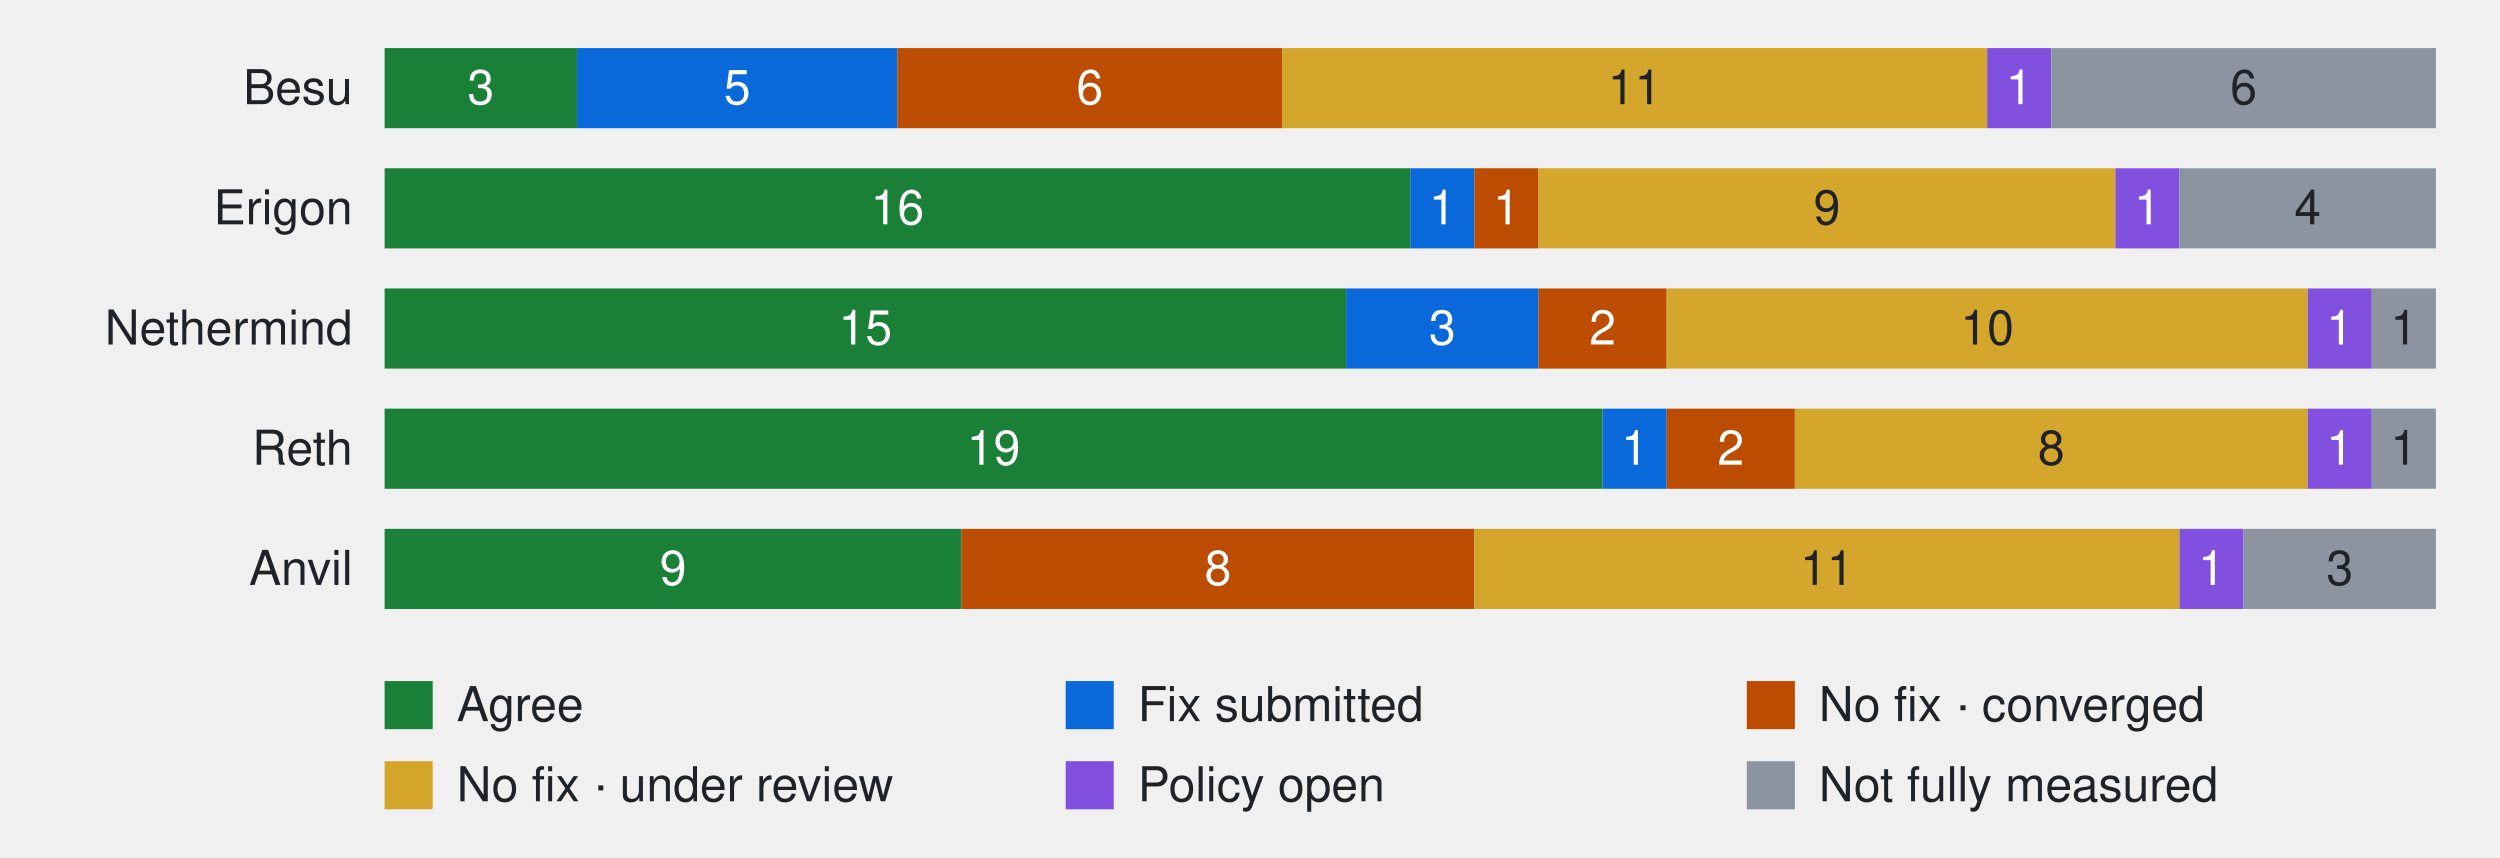
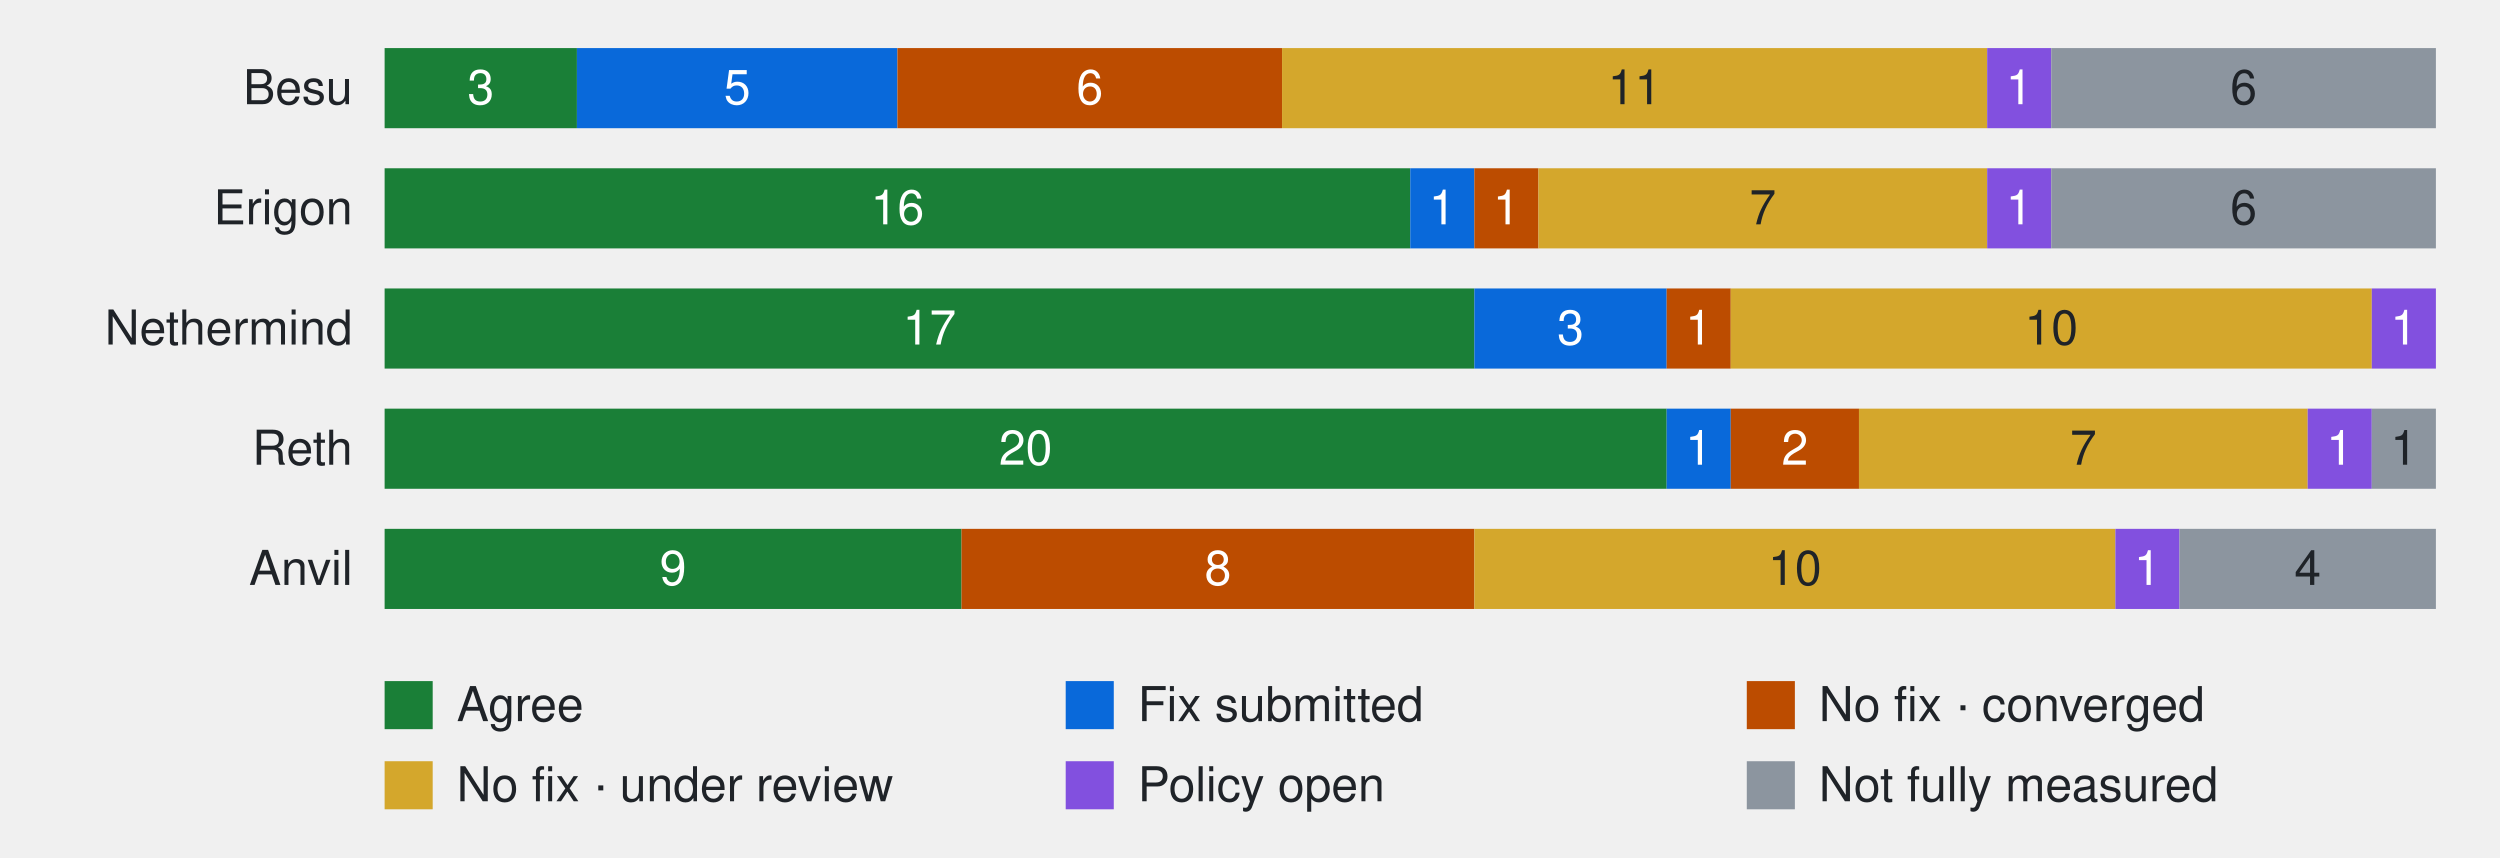
<svg xmlns="http://www.w3.org/2000/svg" width="624" height="214" viewBox="0 0 624 214" role="img" aria-labelledby="title">
  <style>text{font-family:-apple-system,BlinkMacSystemFont,"Segoe UI",Helvetica,Arial,sans-serif;font-size:12px}.label{fill:#1f2328}@media (prefers-color-scheme:dark){.label{fill:#e6edf3}}</style>
  <text class="label" x="88" y="26" text-anchor="end">Besu</text>
  <rect x="96" y="12" width="48" height="20" fill="#1a7f37" />
  <text x="120" y="26" text-anchor="middle" fill="#ffffff">3</text>
  <rect x="144" y="12" width="80" height="20" fill="#0969da" />
  <text x="184" y="26" text-anchor="middle" fill="#ffffff">5</text>
  <rect x="224" y="12" width="96" height="20" fill="#bc4c00" />
  <text x="272" y="26" text-anchor="middle" fill="#ffffff">6</text>
  <rect x="320" y="12" width="176" height="20" fill="#d4a72c" />
  <text x="408" y="26" text-anchor="middle" fill="#1f2328">11</text>
  <rect x="496" y="12" width="16" height="20" fill="#8250df" />
  <text x="504" y="26" text-anchor="middle" fill="#ffffff">1</text>
  <rect x="512" y="12" width="96" height="20" fill="#8c959f" />
  <text x="560" y="26" text-anchor="middle" fill="#1f2328">6</text>
  <text class="label" x="88" y="56" text-anchor="end">Erigon</text>
  <rect x="96" y="42" width="256" height="20" fill="#1a7f37" />
  <text x="224" y="56" text-anchor="middle" fill="#ffffff">16</text>
  <rect x="352" y="42" width="16" height="20" fill="#0969da" />
  <text x="360" y="56" text-anchor="middle" fill="#ffffff">1</text>
  <rect x="368" y="42" width="16" height="20" fill="#bc4c00" />
  <text x="376" y="56" text-anchor="middle" fill="#ffffff">1</text>
-   <rect x="384" y="42" width="144" height="20" fill="#d4a72c" />
-   <text x="456" y="56" text-anchor="middle" fill="#1f2328">9</text>
-   <rect x="528" y="42" width="16" height="20" fill="#8250df" />
-   <text x="536" y="56" text-anchor="middle" fill="#ffffff">1</text>
-   <rect x="544" y="42" width="64" height="20" fill="#8c959f" />
-   <text x="576" y="56" text-anchor="middle" fill="#1f2328">4</text>
+   <rect x="384" y="42" width="112" height="20" fill="#d4a72c" />
+   <text x="440" y="56" text-anchor="middle" fill="#1f2328">7</text>
+   <rect x="496" y="42" width="16" height="20" fill="#8250df" />
+   <text x="504" y="56" text-anchor="middle" fill="#ffffff">1</text>
+   <rect x="512" y="42" width="96" height="20" fill="#8c959f" />
+   <text x="560" y="56" text-anchor="middle" fill="#1f2328">6</text>
  <text class="label" x="88" y="86" text-anchor="end">Nethermind</text>
-   <rect x="96" y="72" width="240" height="20" fill="#1a7f37" />
-   <text x="216" y="86" text-anchor="middle" fill="#ffffff">15</text>
-   <rect x="336" y="72" width="48" height="20" fill="#0969da" />
-   <text x="360" y="86" text-anchor="middle" fill="#ffffff">3</text>
-   <rect x="384" y="72" width="32" height="20" fill="#bc4c00" />
-   <text x="400" y="86" text-anchor="middle" fill="#ffffff">2</text>
-   <rect x="416" y="72" width="160" height="20" fill="#d4a72c" />
-   <text x="496" y="86" text-anchor="middle" fill="#1f2328">10</text>
-   <rect x="576" y="72" width="16" height="20" fill="#8250df" />
-   <text x="584" y="86" text-anchor="middle" fill="#ffffff">1</text>
-   <rect x="592" y="72" width="16" height="20" fill="#8c959f" />
-   <text x="600" y="86" text-anchor="middle" fill="#1f2328">1</text>
+   <rect x="96" y="72" width="272" height="20" fill="#1a7f37" />
+   <text x="232" y="86" text-anchor="middle" fill="#ffffff">17</text>
+   <rect x="368" y="72" width="48" height="20" fill="#0969da" />
+   <text x="392" y="86" text-anchor="middle" fill="#ffffff">3</text>
+   <rect x="416" y="72" width="16" height="20" fill="#bc4c00" />
+   <text x="424" y="86" text-anchor="middle" fill="#ffffff">1</text>
+   <rect x="432" y="72" width="160" height="20" fill="#d4a72c" />
+   <text x="512" y="86" text-anchor="middle" fill="#1f2328">10</text>
+   <rect x="592" y="72" width="16" height="20" fill="#8250df" />
+   <text x="600" y="86" text-anchor="middle" fill="#ffffff">1</text>
  <text class="label" x="88" y="116" text-anchor="end">Reth</text>
-   <rect x="96" y="102" width="304" height="20" fill="#1a7f37" />
-   <text x="248" y="116" text-anchor="middle" fill="#ffffff">19</text>
-   <rect x="400" y="102" width="16" height="20" fill="#0969da" />
-   <text x="408" y="116" text-anchor="middle" fill="#ffffff">1</text>
-   <rect x="416" y="102" width="32" height="20" fill="#bc4c00" />
-   <text x="432" y="116" text-anchor="middle" fill="#ffffff">2</text>
-   <rect x="448" y="102" width="128" height="20" fill="#d4a72c" />
-   <text x="512" y="116" text-anchor="middle" fill="#1f2328">8</text>
+   <rect x="96" y="102" width="320" height="20" fill="#1a7f37" />
+   <text x="256" y="116" text-anchor="middle" fill="#ffffff">20</text>
+   <rect x="416" y="102" width="16" height="20" fill="#0969da" />
+   <text x="424" y="116" text-anchor="middle" fill="#ffffff">1</text>
+   <rect x="432" y="102" width="32" height="20" fill="#bc4c00" />
+   <text x="448" y="116" text-anchor="middle" fill="#ffffff">2</text>
+   <rect x="464" y="102" width="112" height="20" fill="#d4a72c" />
+   <text x="520" y="116" text-anchor="middle" fill="#1f2328">7</text>
  <rect x="576" y="102" width="16" height="20" fill="#8250df" />
  <text x="584" y="116" text-anchor="middle" fill="#ffffff">1</text>
  <rect x="592" y="102" width="16" height="20" fill="#8c959f" />
  <text x="600" y="116" text-anchor="middle" fill="#1f2328">1</text>
  <text class="label" x="88" y="146" text-anchor="end">Anvil</text>
  <rect x="96" y="132" width="144" height="20" fill="#1a7f37" />
  <text x="168" y="146" text-anchor="middle" fill="#ffffff">9</text>
  <rect x="240" y="132" width="128" height="20" fill="#bc4c00" />
  <text x="304" y="146" text-anchor="middle" fill="#ffffff">8</text>
-   <rect x="368" y="132" width="176" height="20" fill="#d4a72c" />
-   <text x="456" y="146" text-anchor="middle" fill="#1f2328">11</text>
-   <rect x="544" y="132" width="16" height="20" fill="#8250df" />
-   <text x="552" y="146" text-anchor="middle" fill="#ffffff">1</text>
-   <rect x="560" y="132" width="48" height="20" fill="#8c959f" />
-   <text x="584" y="146" text-anchor="middle" fill="#1f2328">3</text>
+   <rect x="368" y="132" width="160" height="20" fill="#d4a72c" />
+   <text x="448" y="146" text-anchor="middle" fill="#1f2328">10</text>
+   <rect x="528" y="132" width="16" height="20" fill="#8250df" />
+   <text x="536" y="146" text-anchor="middle" fill="#ffffff">1</text>
+   <rect x="544" y="132" width="64" height="20" fill="#8c959f" />
+   <text x="576" y="146" text-anchor="middle" fill="#1f2328">4</text>
  <rect x="96" y="170" width="12" height="12" fill="#1a7f37" />
  <text class="label" x="114" y="180">Agree</text>
  <rect x="266" y="170" width="12" height="12" fill="#0969da" />
  <text class="label" x="284" y="180">Fix submitted</text>
  <rect x="436" y="170" width="12" height="12" fill="#bc4c00" />
  <text class="label" x="454" y="180">No fix · converged</text>
  <rect x="96" y="190" width="12" height="12" fill="#d4a72c" />
  <text class="label" x="114" y="200">No fix · under review</text>
  <rect x="266" y="190" width="12" height="12" fill="#8250df" />
  <text class="label" x="284" y="200">Policy open</text>
  <rect x="436" y="190" width="12" height="12" fill="#8c959f" />
  <text class="label" x="454" y="200">Not fully measured</text>
</svg>
